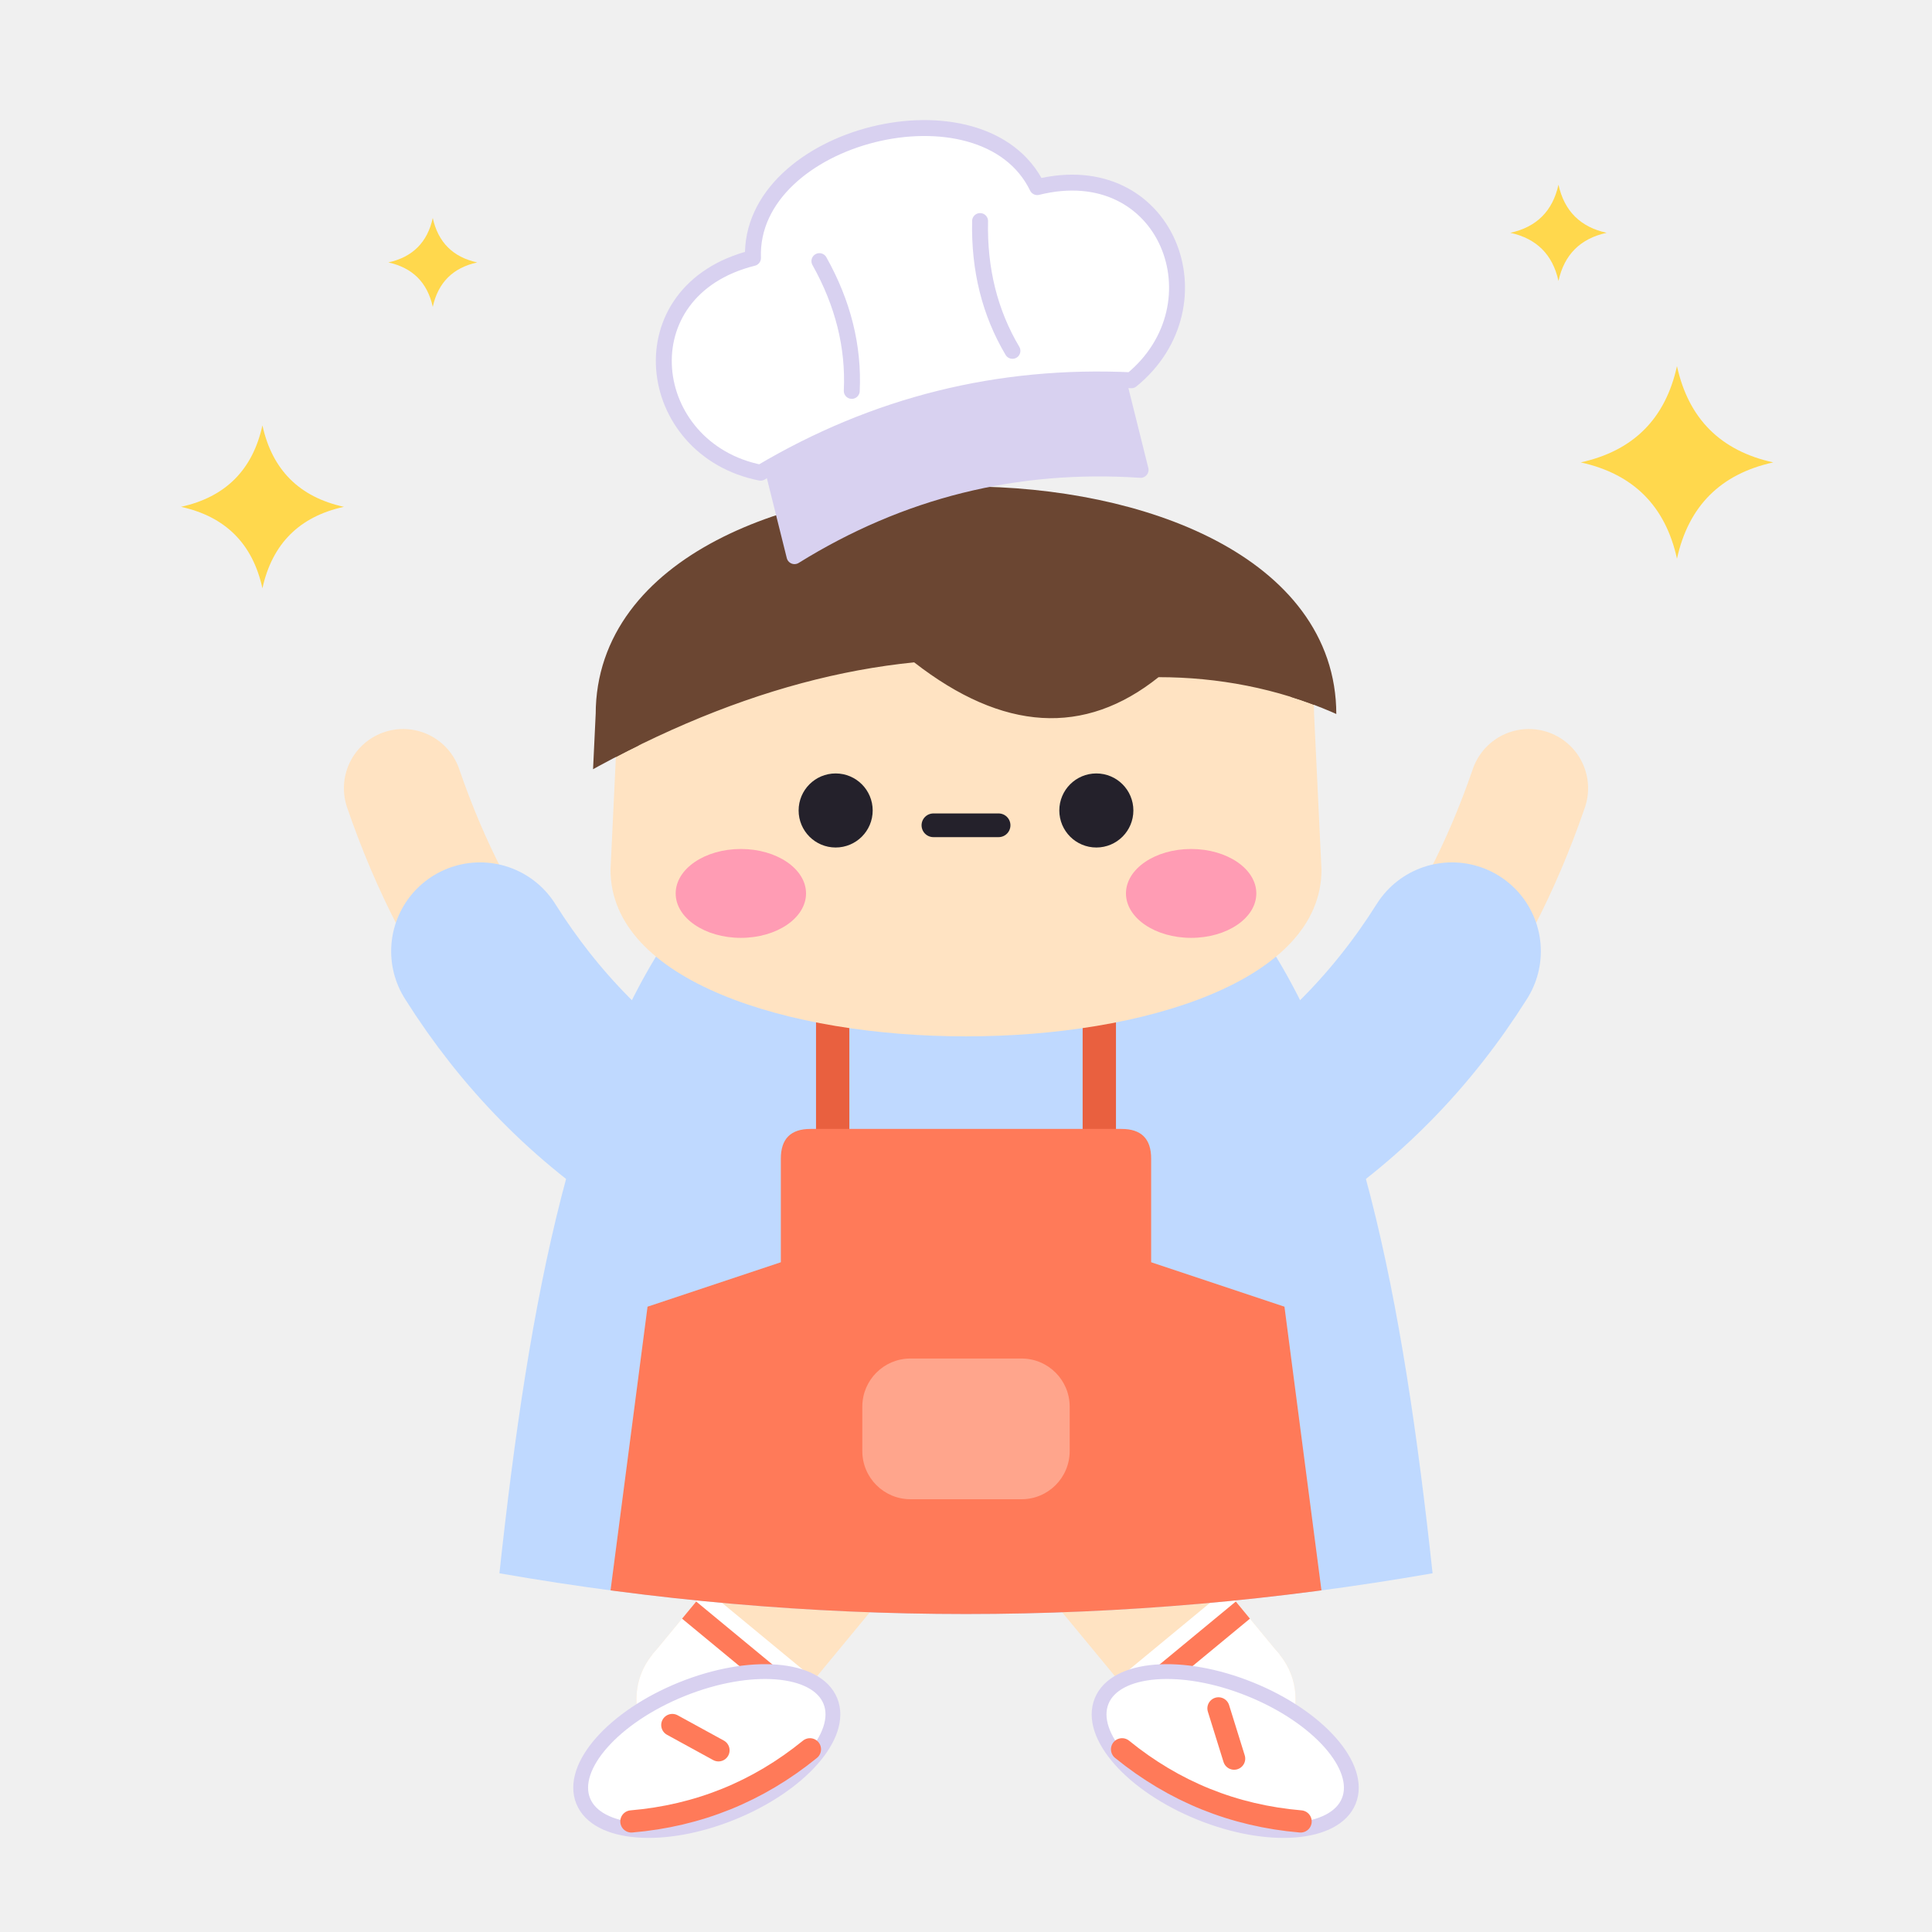
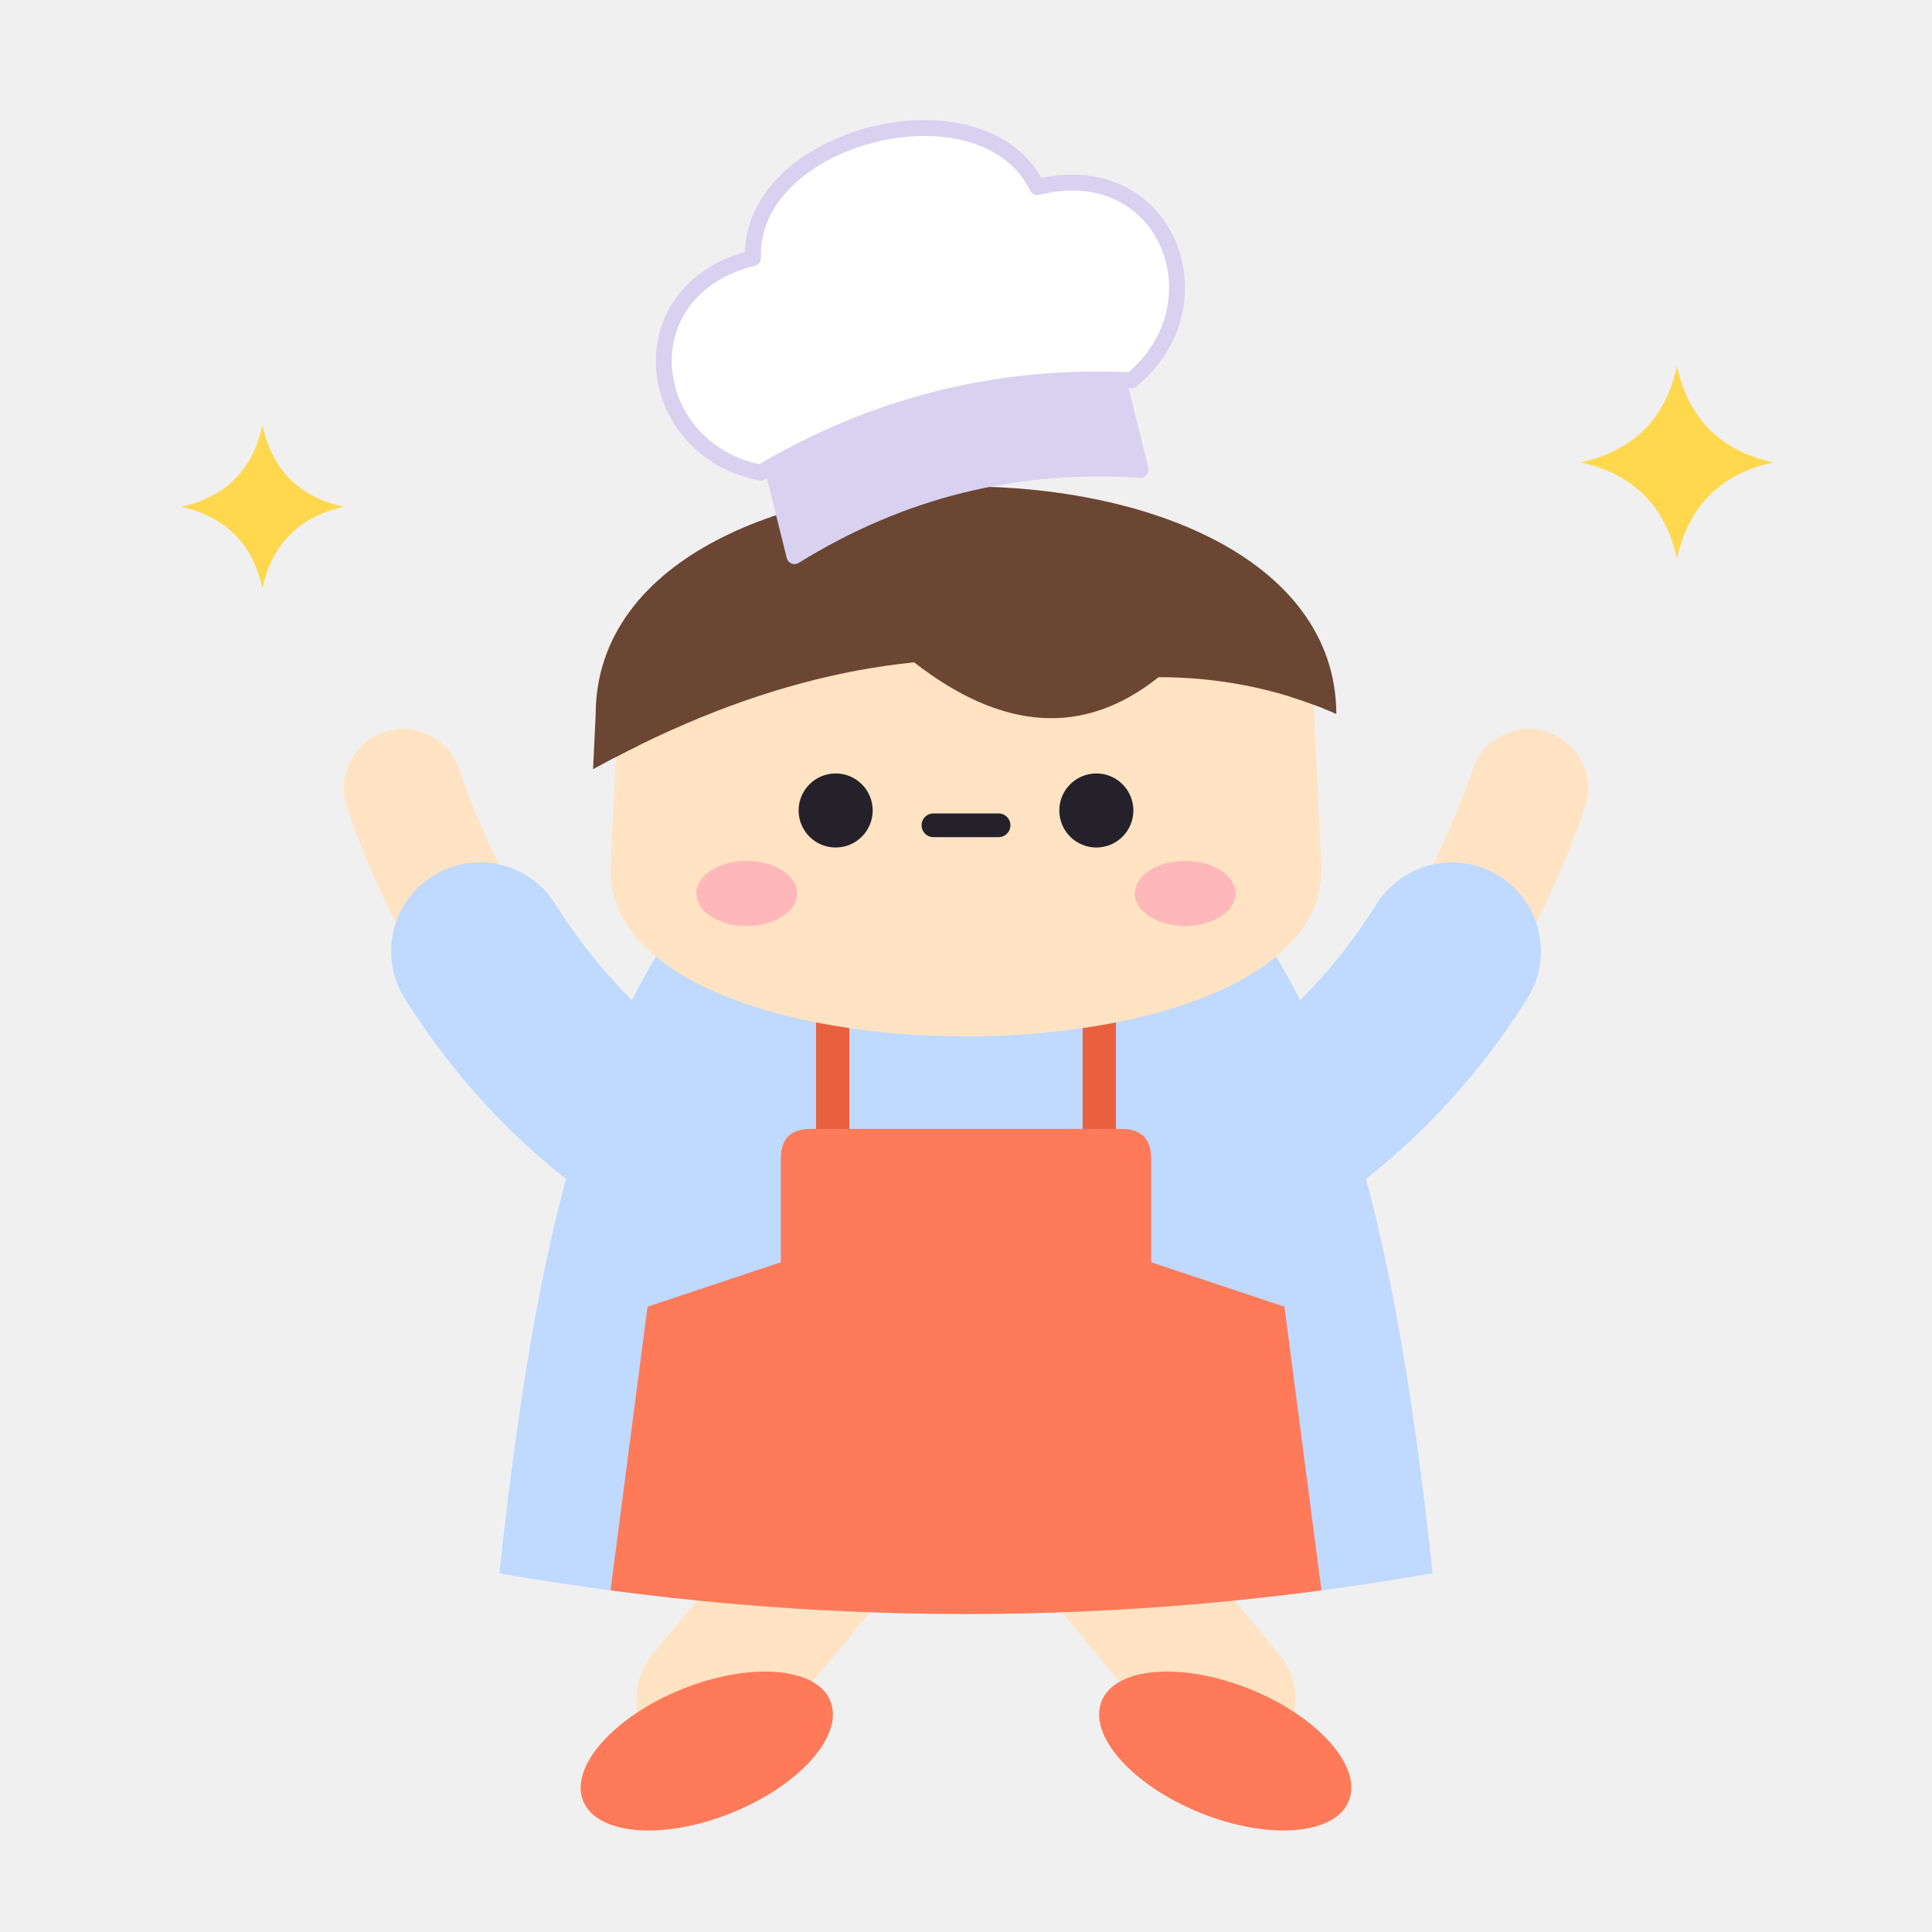
<svg xmlns="http://www.w3.org/2000/svg" viewBox="0 0 480 480" width="480" height="480">
  <g transform="translate(240 470) scale(0.92) translate(-240 -470)">
    <g>
      <path d="M208 372 L170 418" stroke="#FFE3C2" stroke-width="38" stroke-linecap="round" />
-       <path d="M184.44 400.52 L170 418" stroke="#FFFFFF" stroke-width="38" />
-       <circle cx="170" cy="418" r="19" fill="#FFFFFF" />
-       <path d="M194.528 418.141 L165.232 393.939" stroke="#FF7A59" stroke-width="6" />
      <g transform="rotate(-22 170 432)">
-         <ellipse cx="170" cy="432" rx="36" ry="18" fill="#FFFFFF" stroke="#D8D1F0" stroke-width="4" />
-         <path d="M144 442 q26 8 52 0" stroke="#FF7A59" stroke-width="6" stroke-linecap="round" fill="none" />
-         <path d="M164 422 l9 11" stroke="#FF7A59" stroke-width="6" stroke-linecap="round" />
+         <ellipse cx="170" cy="432" rx="36" ry="18" fill="#FF7A59" />
      </g>
      <path d="M272 372 L310 418" stroke="#FFE3C2" stroke-width="38" stroke-linecap="round" />
-       <path d="M295.56 400.52 L310 418" stroke="#FFFFFF" stroke-width="38" />
-       <circle cx="310" cy="418" r="19" fill="#FFFFFF" />
-       <path d="M314.768 393.939 L285.472 418.141" stroke="#FF7A59" stroke-width="6" />
      <g transform="rotate(22 310 432)">
-         <ellipse cx="310" cy="432" rx="36" ry="18" fill="#FFFFFF" stroke="#D8D1F0" stroke-width="4" />
-         <path d="M284 442 q26 8 52 0" stroke="#FF7A59" stroke-width="6" stroke-linecap="round" fill="none" />
-         <path d="M304 422 l9 11" stroke="#FF7A59" stroke-width="6" stroke-linecap="round" />
+         <ellipse cx="310" cy="432" rx="36" ry="18" fill="#FF7A59" />
      </g>
      <g transform="translate(0 0) rotate(0 240 384)">
        <path d="M160 268 Q110.0 236.0 88 172" stroke="#FFE3C2" stroke-width="32" stroke-linecap="round" fill="none" />
        <path d="M160 268 Q129.0 248.16 108.763 216.019" stroke="#BFD9FF" stroke-width="48" stroke-linecap="round" fill="none" />
        <path d="M320 268 Q370.0 236.0 392 172" stroke="#FFE3C2" stroke-width="32" stroke-linecap="round" fill="none" />
        <path d="M320 268 Q351.0 248.16 371.237 216.019" stroke="#BFD9FF" stroke-width="48" stroke-linecap="round" fill="none" />
        <clipPath id="c2">
          <path d="M164 206 C134 246 122 310 114 384 Q240 406 366 384 C358 310 346 246 316 206 Z" />
        </clipPath>
        <path d="M164 206 C134 246 122 310 114 384 Q240 406 366 384 C358 310 346 246 316 206 Z" fill="#BFD9FF" />
        <g clip-path="url(#c2)">
          <path d="M204 216 V268 M276 216 V268" stroke="#E9603F" stroke-width="9" stroke-linecap="round" />
          <path d="M198 264 H282 Q290 264 290 272 V300 L326 312 L338 404 H142 L154 312 L190 300 V272 Q190 264 198 264 Z" fill="#FF7A59" />
-           <rect x="212" y="326" width="56" height="38" rx="13" fill="#FFA58C" />
        </g>
        <g transform="rotate(0 240 236)">
          <path d="M146 152 C146 78 334 78 334 152 L336 194 C336 254 144 254 144 194 Z" fill="#FFE3C2" />
          <clipPath id="hchef">
            <path d="M100 40 H380 V182 C356 154 324 142 292 142 Q262 166 226 138 Q166 144 100 192 Z" />
          </clipPath>
          <path d="M146 152 C146 78 334 78 334 152 L336 194 C336 254 144 254 144 194 Z" fill="#6B4632" stroke="#6B4632" stroke-width="12" stroke-linejoin="round" clip-path="url(#hchef)" />
          <g transform="translate(240 96) rotate(-14) scale(0.86) translate(-240 -150)">
            <path d="M184 152 Q240 134 296 152 L296 122 Q240 106 184 122 Z" fill="#D8D1F0" stroke="#D8D1F0" stroke-width="5" stroke-linejoin="round" />
            <path d="M180 124 C146 108 152 58 194 58 C202 20 278 20 286 58 C328 58 334 108 300 124 Q240 106 180 124 Z" fill="#FFFFFF" stroke="#D8D1F0" stroke-width="5" stroke-linejoin="round" />
-             <path d="M214 64 q6 22 0 42 M266 64 q-6 22 0 42" stroke="#D8D1F0" stroke-width="5" stroke-linecap="round" fill="none" />
          </g>
          <g transform="translate(240 178) scale(0.8) translate(-240 -262)">
-             <ellipse cx="164" cy="290" rx="22" ry="15" fill="#FF8FB1" opacity="0.85" />
-             <ellipse cx="316" cy="290" rx="22" ry="15" fill="#FF8FB1" opacity="0.85" />
+             <ellipse cx="166" cy="290" rx="17" ry="11" fill="#FF8FB1" opacity="0.51" />
+             <ellipse cx="314" cy="290" rx="17" ry="11" fill="#FF8FB1" opacity="0.51" />
            <path d="M229 267 h22" stroke="#24212B" stroke-width="8" stroke-linecap="round" />
            <circle cx="196" cy="262" r="12.5" fill="#24212B" />
            <circle cx="284" cy="262" r="12.5" fill="#24212B" />
          </g>
        </g>
      </g>
    </g>
    <path d="M50 74 q3.96 18.04 22 22 q-18.04 3.96 -22 22 q-3.96 -18.04 -22 -22 q18.04 -3.96 22 -22 z" fill="#FFD84D" />
    <path d="M432 58 q4.68 21.32 26 26 q-21.32 4.68 -26 26 q-4.68 -21.32 -26 -26 q21.32 -4.68 26 -26 z" fill="#FFD84D" />
-     <path d="M400 9 q2.34 10.66 13 13 q-10.66 2.34 -13 13 q-2.34 -10.66 -13 -13 q10.66 -2.34 13 -13 z" fill="#FFD84D" />
-     <path d="M96 18 q2.16 9.84 12 12 q-9.84 2.16 -12 12 q-2.16 -9.84 -12 -12 q9.84 -2.16 12 -12 z" fill="#FFD84D" />
  </g>
</svg>
